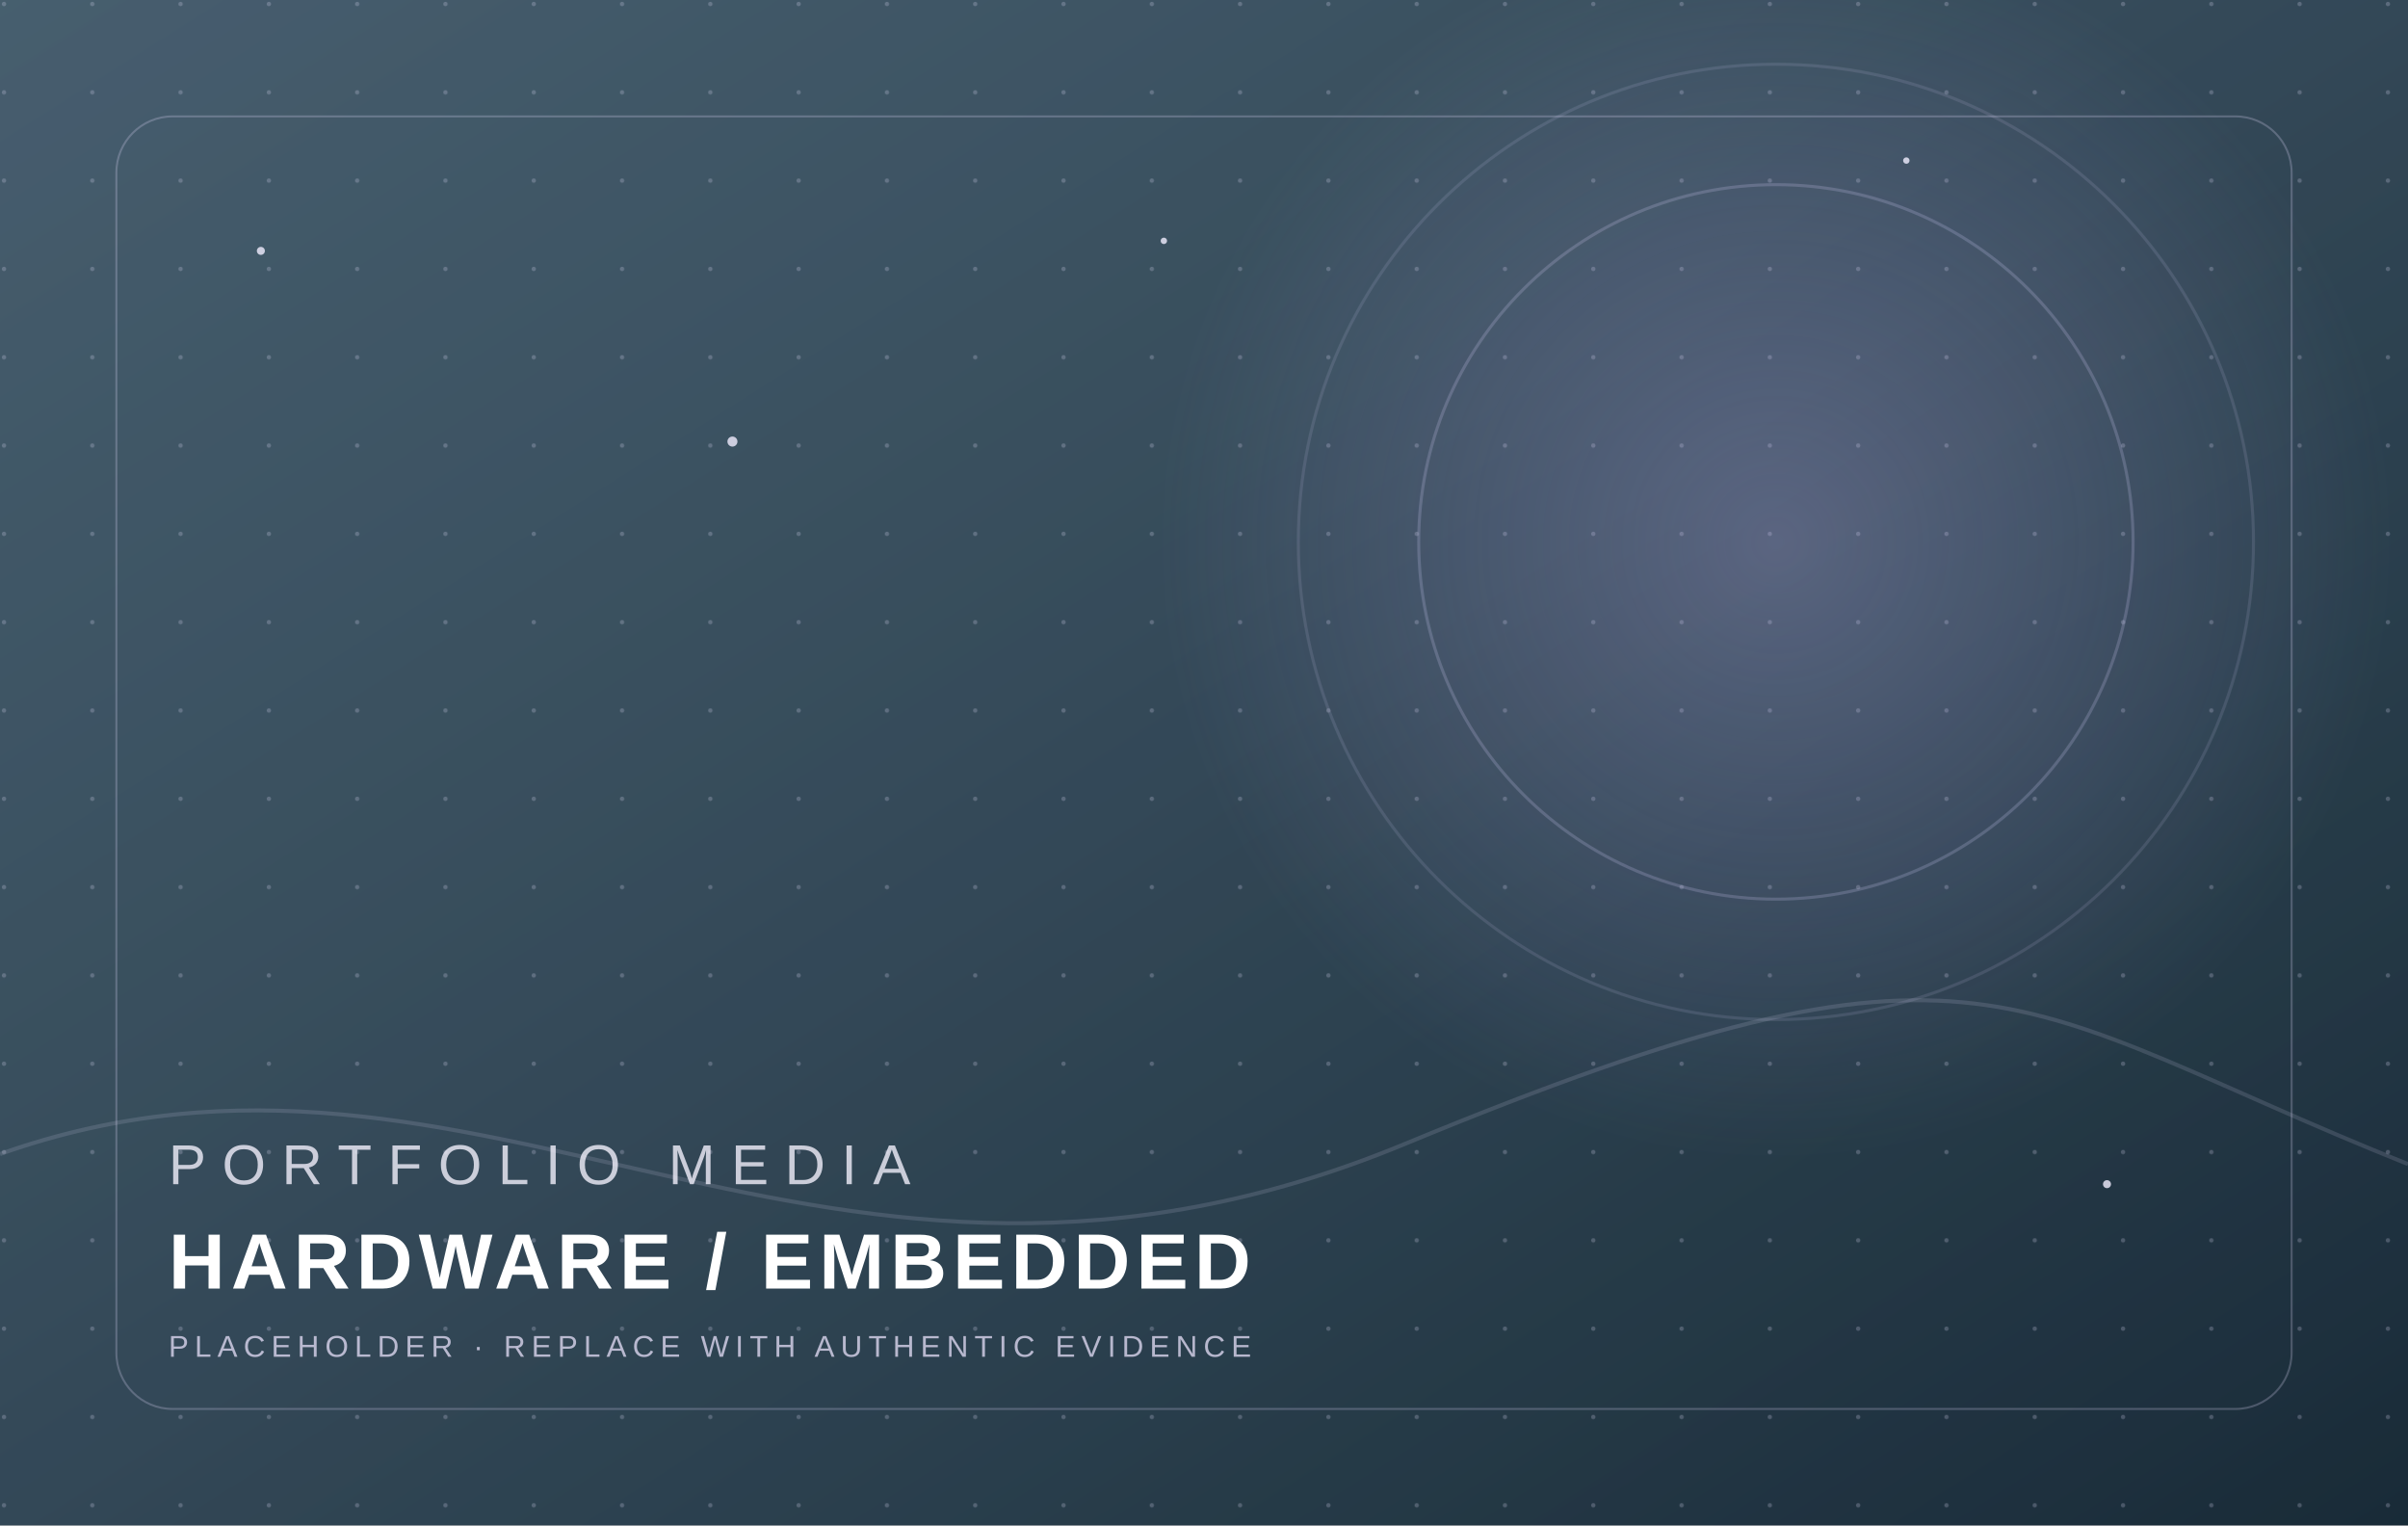
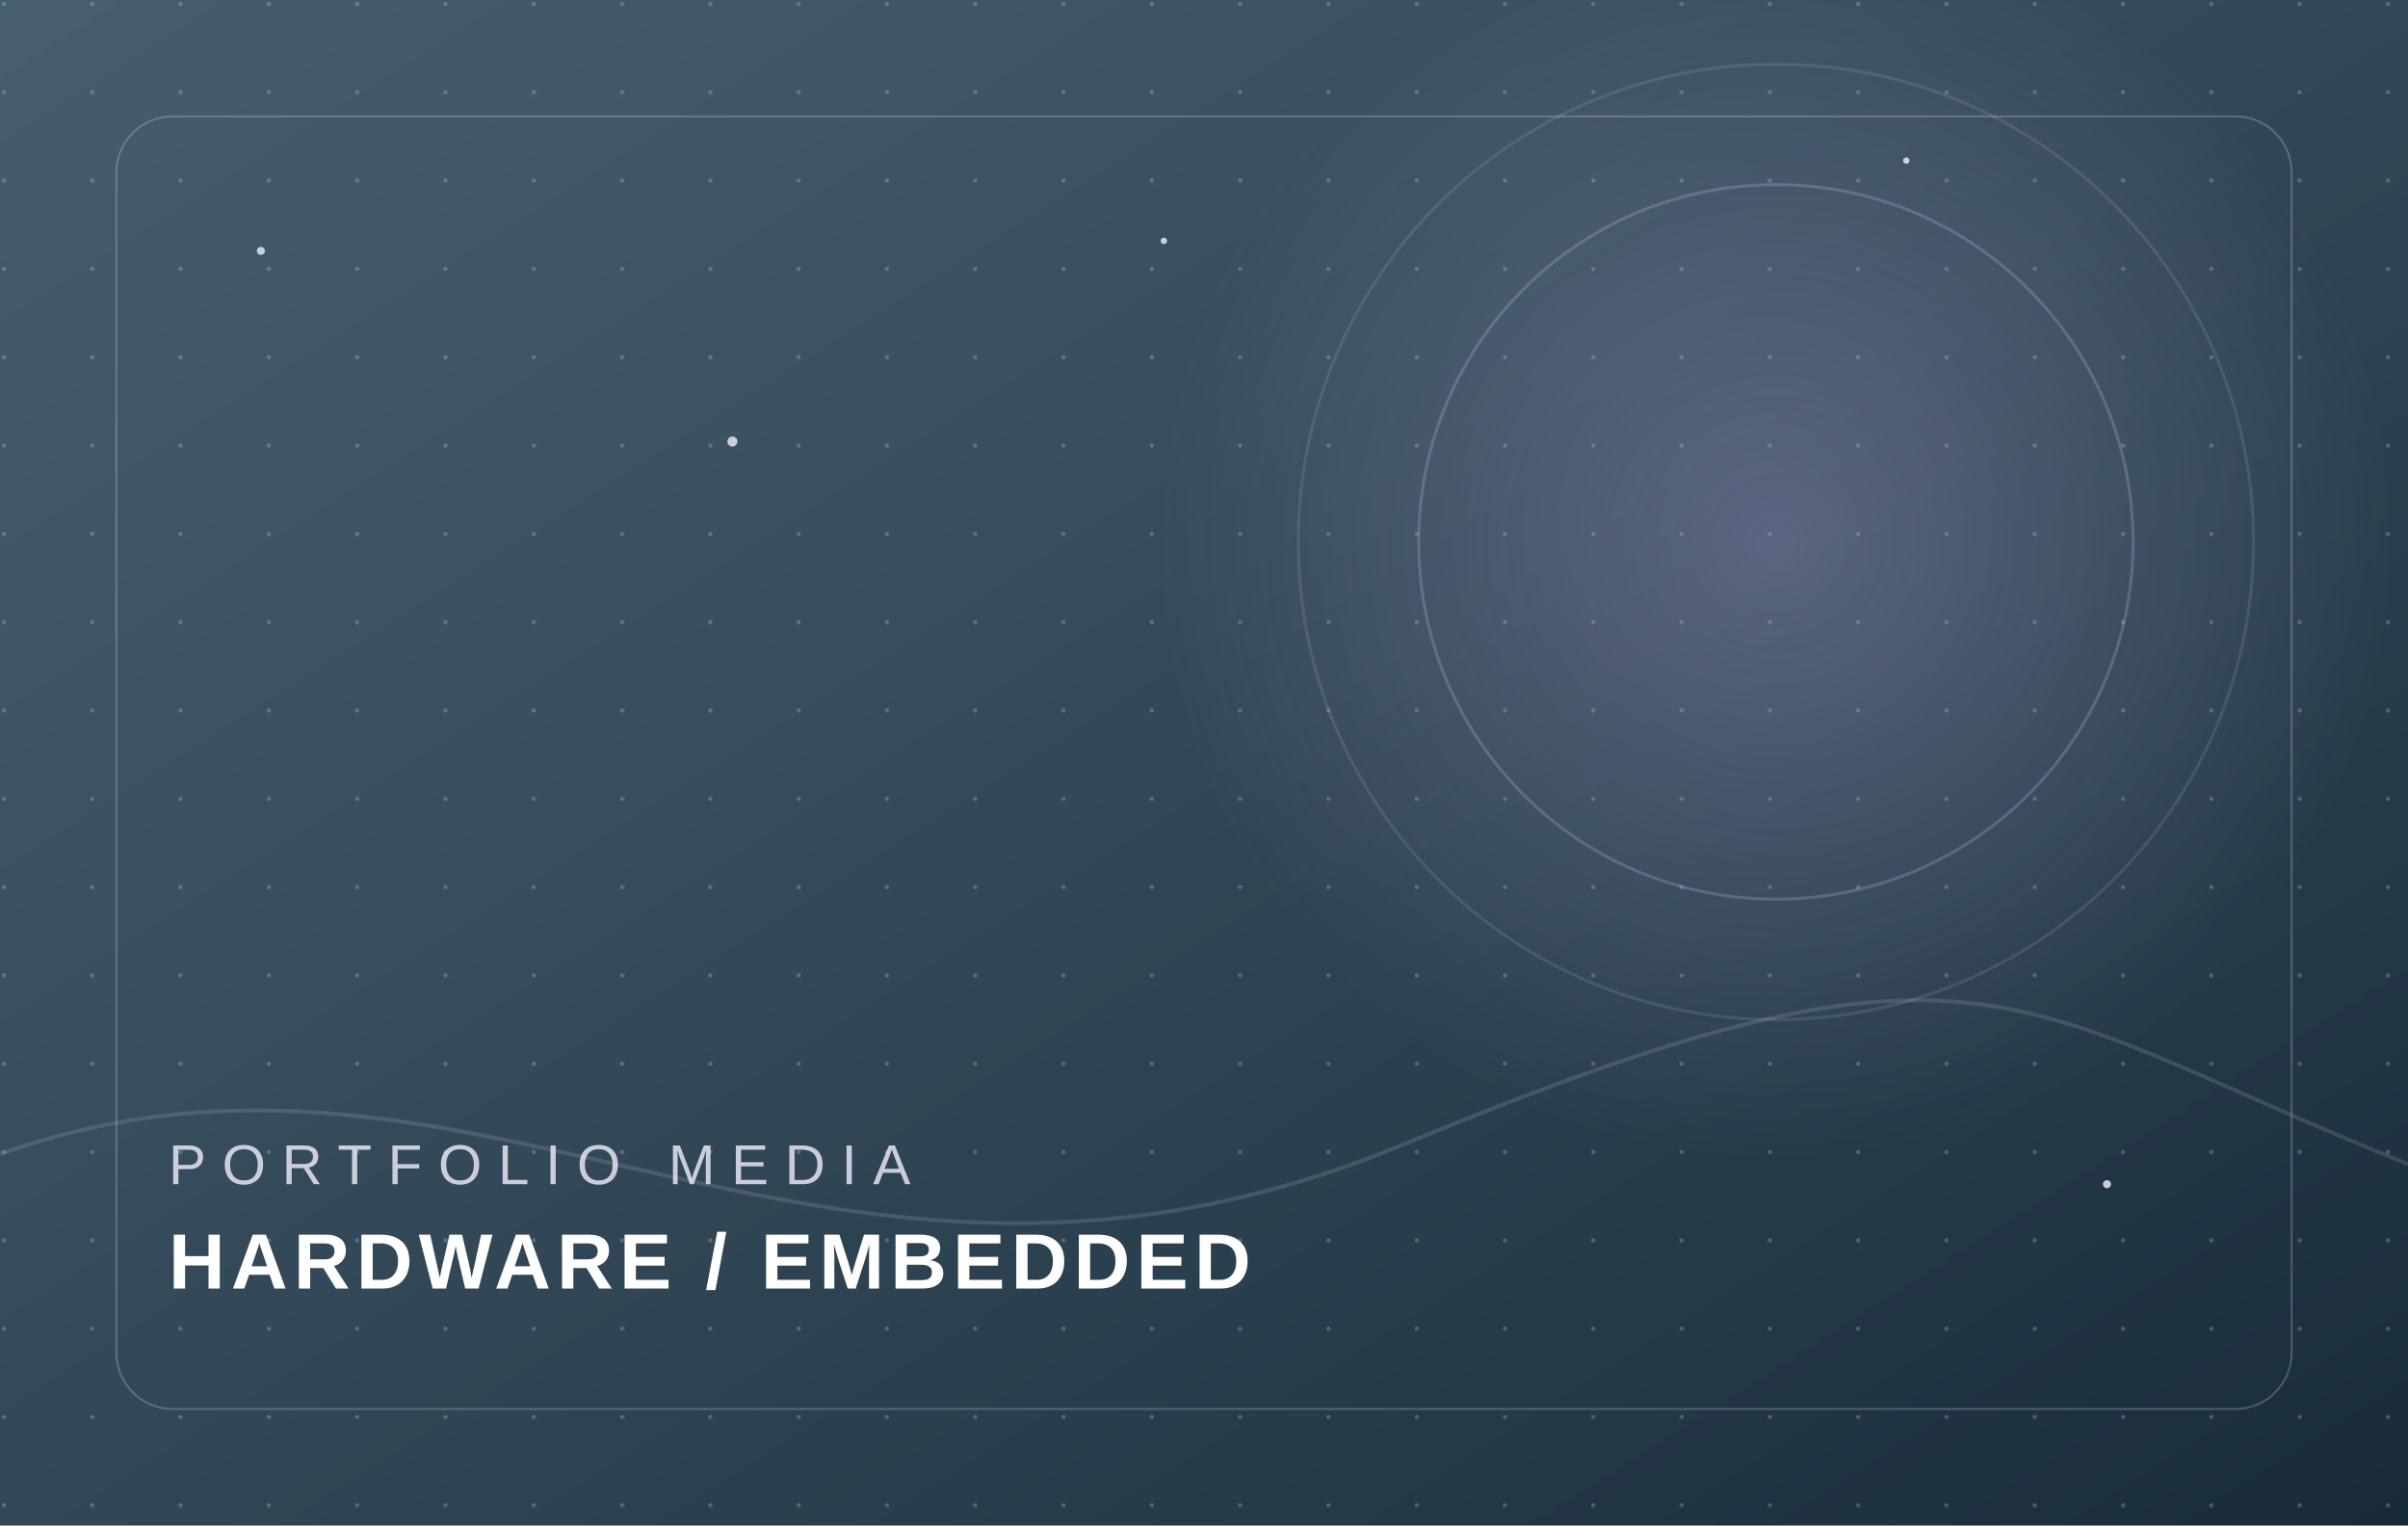
- <svg xmlns="http://www.w3.org/2000/svg" viewBox="0 0 1200 760" role="img" aria-label="Placeholder image for HARDWARE / EMBEDDED">
+ <svg xmlns="http://www.w3.org/2000/svg" viewBox="0 0 1200 760" role="img" aria-label="Cover image for HARDWARE / EMBEDDED">
  <defs>
    <linearGradient id="g" x1="0" y1="0" x2="1" y2="1">
      <stop offset="0" stop-color="#6F96A7" stop-opacity=".8" />
      <stop offset="1" stop-color="#1B3440" />
    </linearGradient>
    <radialGradient id="r">
      <stop offset="0" stop-color="#C5B7F4" stop-opacity=".28" />
      <stop offset="1" stop-color="#C5B7F4" stop-opacity="0" />
    </radialGradient>
    <pattern id="p" width="44" height="44" patternUnits="userSpaceOnUse">
      <circle cx="2" cy="2" r="1.1" fill="#E8E4FF" opacity=".22" />
    </pattern>
  </defs>
  <rect width="1200" height="760" fill="#101221" />
  <rect width="1200" height="760" fill="url(#g)" opacity=".72" />
  <rect width="1200" height="760" fill="url(#p)" />
  <circle cx="885" cy="270" r="310" fill="url(#r)" />
  <circle cx="885" cy="270" r="178" fill="none" stroke="#DCD4FF" stroke-opacity=".20" stroke-width="1.5" />
  <circle cx="885" cy="270" r="238" fill="none" stroke="#DCD4FF" stroke-opacity=".12" stroke-width="1.5" />
  <path d="M0 575 C240 490 410 690 700 570 S1000 500 1200 580" stroke="#E6DEFF" stroke-opacity=".14" stroke-width="2" fill="none" />
  <g fill="#F1EDFF" opacity=".8">
    <circle cx="130" cy="125" r="2" />
    <circle cx="365" cy="220" r="2.5" />
    <circle cx="580" cy="120" r="1.6" />
    <circle cx="1050" cy="590" r="2" />
    <circle cx="950" cy="80" r="1.6" />
  </g>
  <rect x="58" y="58" width="1084" height="644" rx="28" fill="none" stroke="#E5DFFF" stroke-opacity=".24" />
  <text x="84" y="590" fill="#F6F3FF" font-family="Arial, sans-serif" font-size="28" letter-spacing="8" opacity=".78">PORTFOLIO MEDIA</text>
  <text x="84" y="642" fill="#FFFFFF" font-family="Arial, sans-serif" font-weight="700" font-size="39" letter-spacing="3">HARDWARE / EMBEDDED</text>
-   <text x="84" y="676" fill="#E3DDF6" font-family="Arial, sans-serif" font-size="15" letter-spacing="3" opacity=".76">PLACEHOLDER · REPLACE WITH AUTHENTIC EVIDENCE</text>
</svg>
